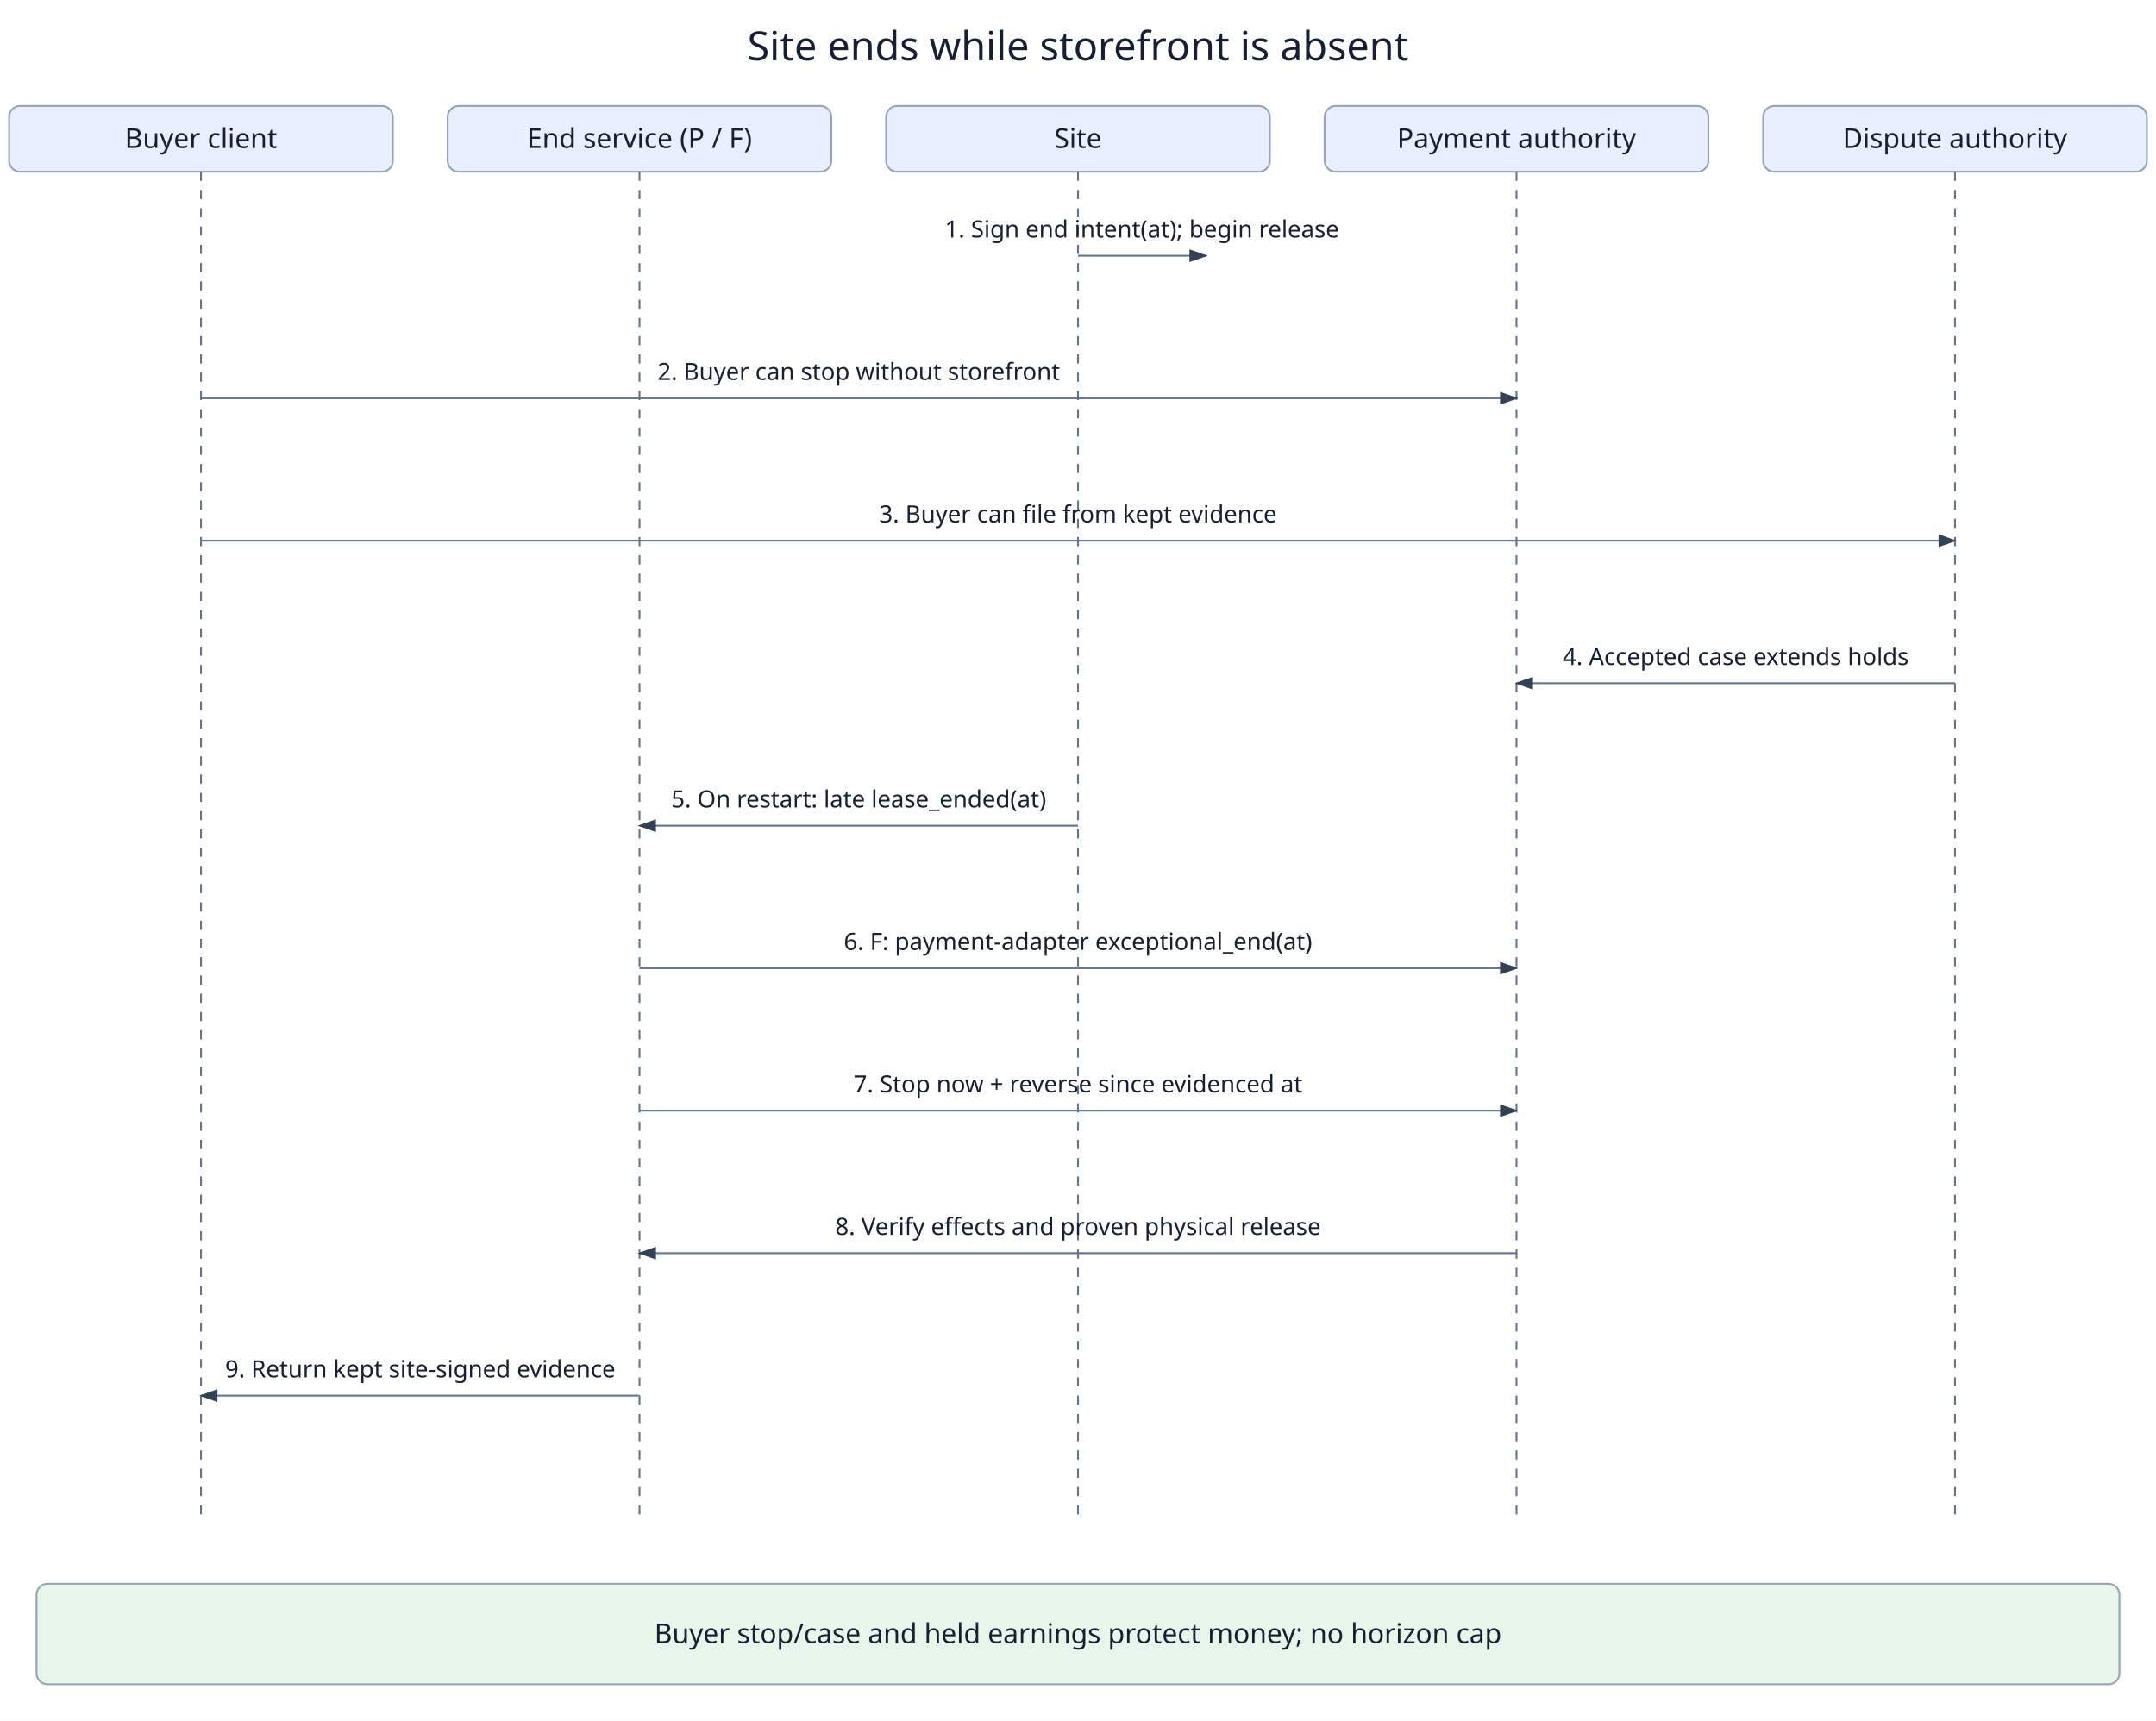
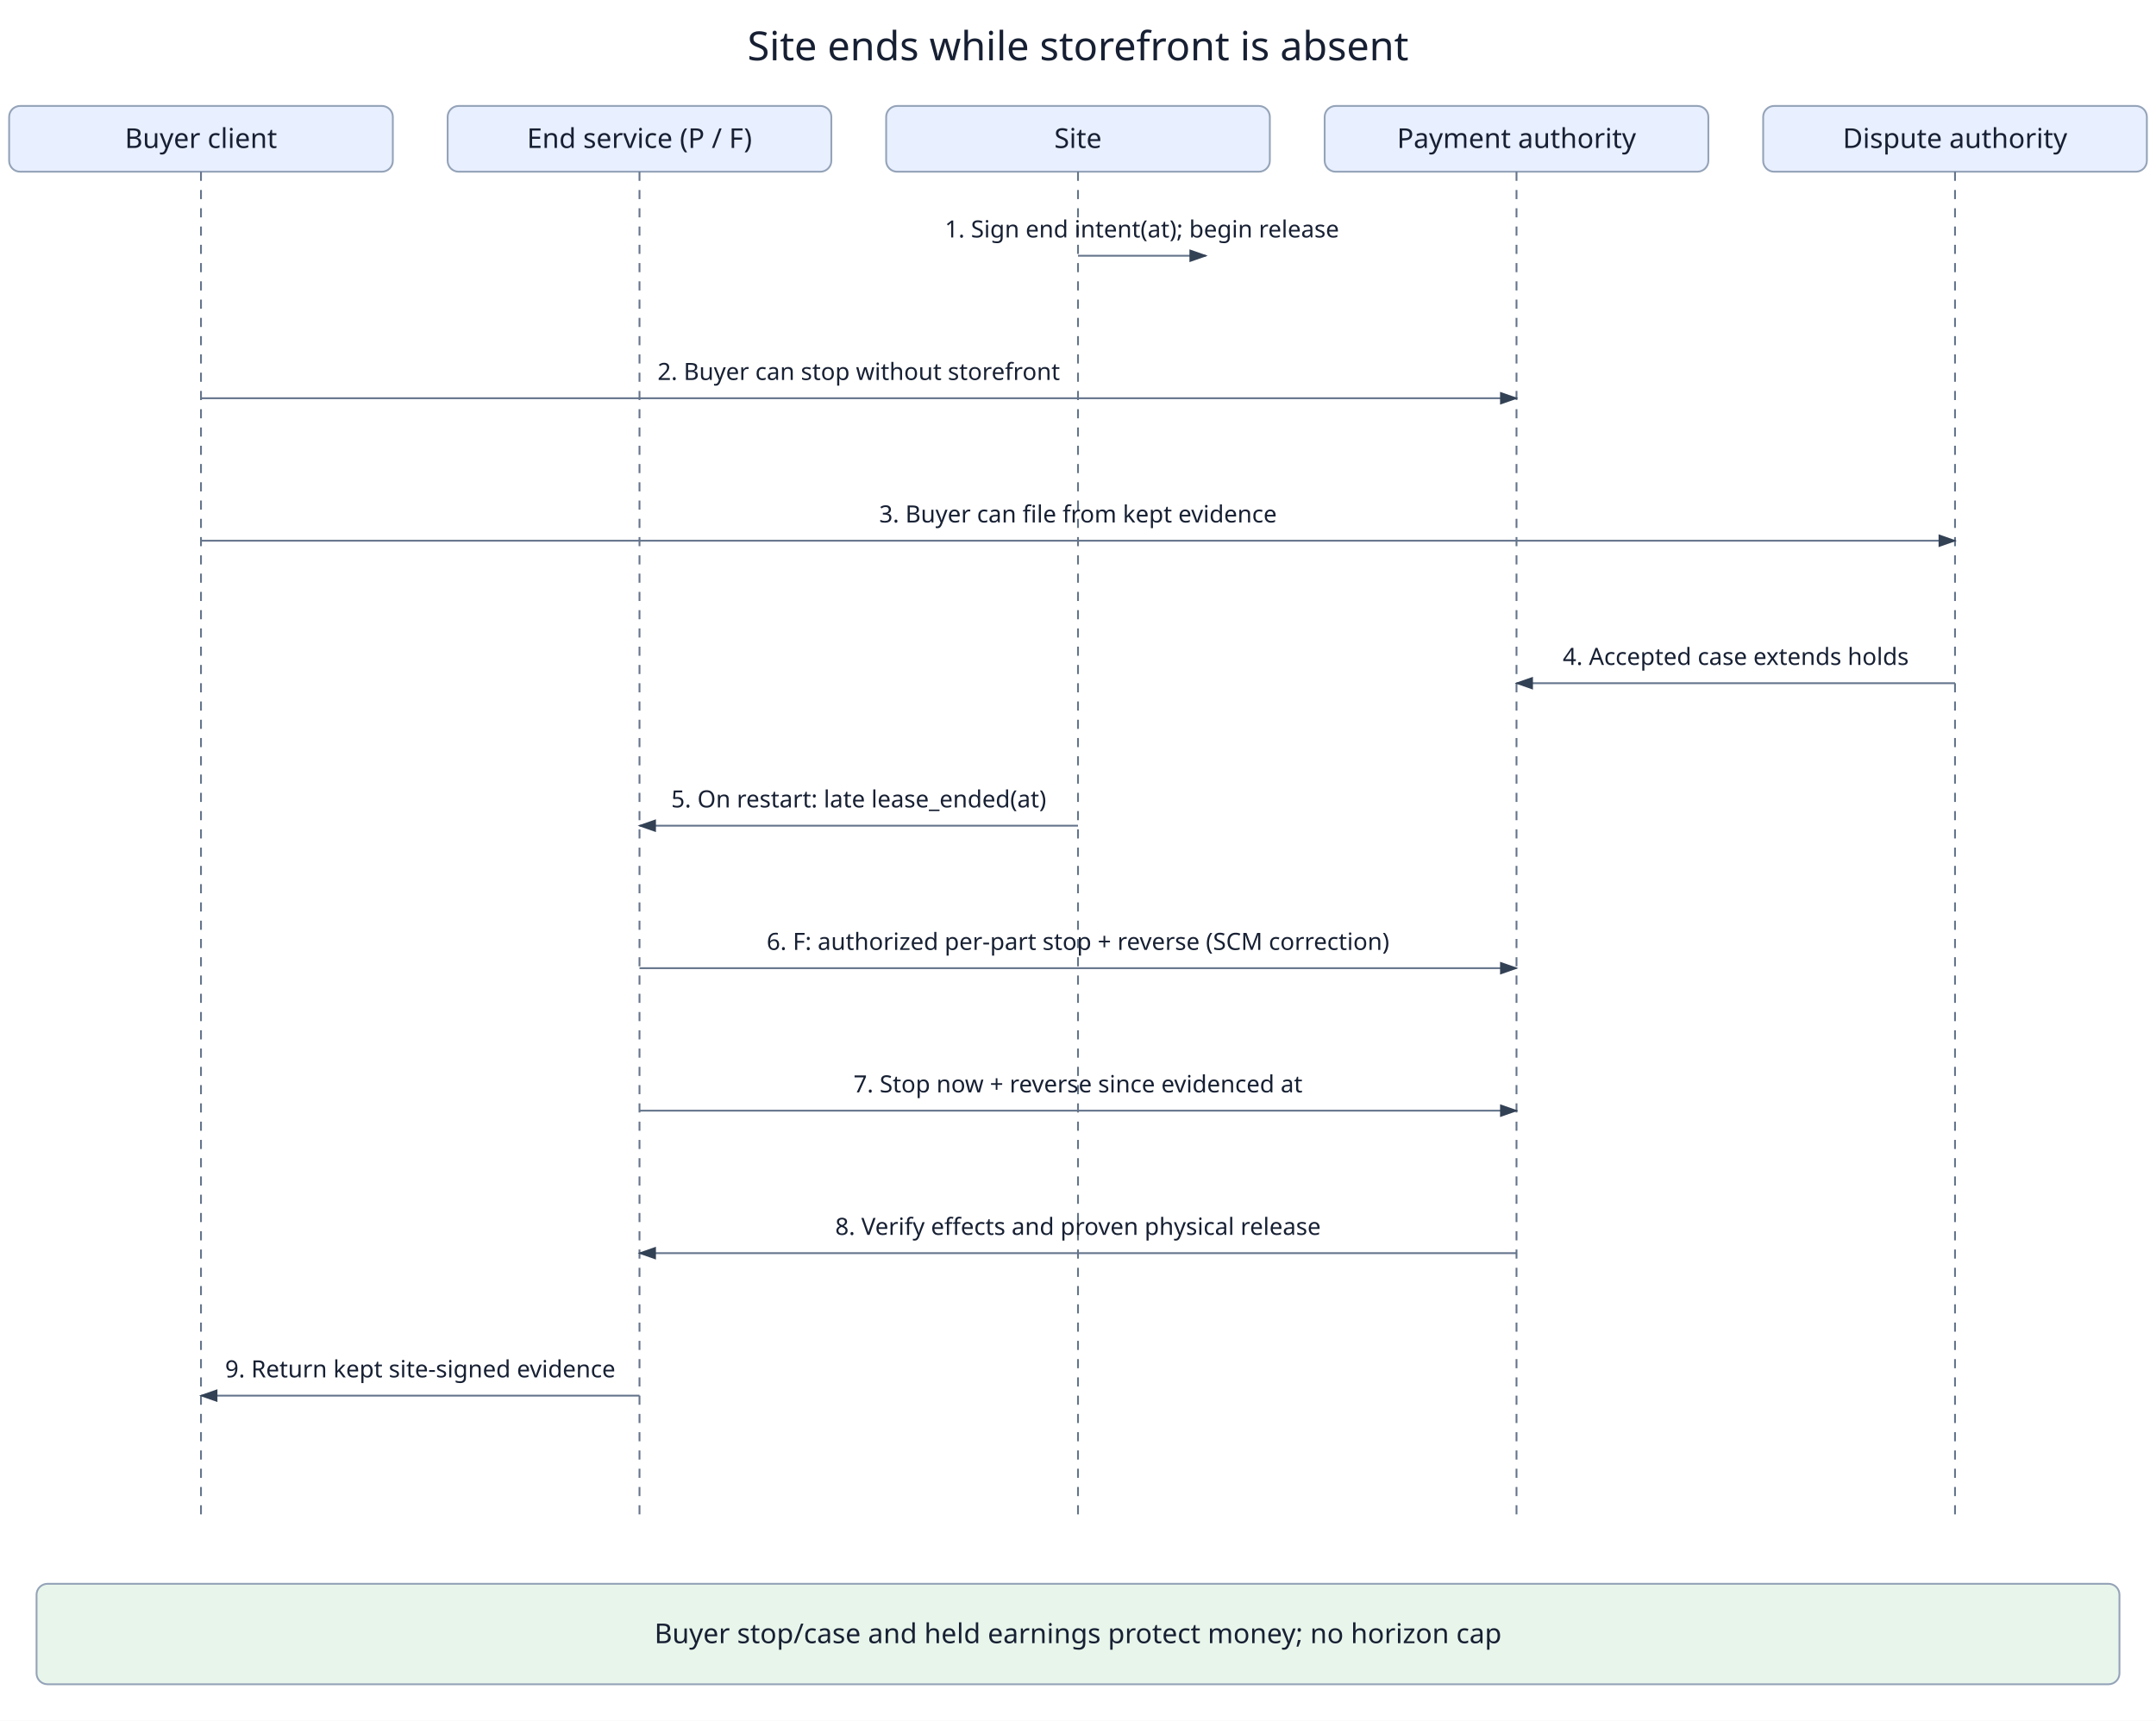
- <svg xmlns="http://www.w3.org/2000/svg" width="1180" height="942" viewBox="0 0 1180 942" content="&lt;mxfile host=&quot;app.diagrams.net&quot;&gt;&lt;diagram name=&quot;Site ends while storefront is absent&quot; id=&quot;02-site-withdraws-storefront-dead&quot;&gt;&lt;mxGraphModel pageWidth=&quot;1180&quot; pageHeight=&quot;942&quot;&gt;&lt;root&gt;&lt;mxCell id=&quot;0&quot; /&gt;&lt;mxCell id=&quot;1&quot; parent=&quot;0&quot; /&gt;&lt;mxCell id=&quot;title&quot; value=&quot;Site ends while storefront is absent&quot; style=&quot;text;fontSize=22;align=center;&quot; vertex=&quot;1&quot; parent=&quot;1&quot;&gt;&lt;mxGeometry x=&quot;20&quot; y=&quot;10&quot; width=&quot;1140&quot; height=&quot;36&quot; as=&quot;geometry&quot; /&gt;&lt;/mxCell&gt;&lt;mxCell id=&quot;head0&quot; value=&quot;Buyer client&quot; style=&quot;rounded=1;fillColor=#e8efff;fontSize=15;&quot; vertex=&quot;1&quot; parent=&quot;1&quot;&gt;&lt;mxGeometry x=&quot;5&quot; y=&quot;58&quot; width=&quot;210&quot; height=&quot;36&quot; as=&quot;geometry&quot; /&gt;&lt;/mxCell&gt;&lt;mxCell id=&quot;line0&quot; style=&quot;dashed=1;endArrow=none;strokeColor=#94a3b8;&quot; edge=&quot;1&quot; parent=&quot;1&quot;&gt;&lt;mxGeometry relative=&quot;1&quot; as=&quot;geometry&quot;&gt;&lt;mxPoint x=&quot;110&quot; y=&quot;94&quot; as=&quot;sourcePoint&quot; /&gt;&lt;mxPoint x=&quot;110&quot; y=&quot;832&quot; as=&quot;targetPoint&quot; /&gt;&lt;/mxGeometry&gt;&lt;/mxCell&gt;&lt;mxCell id=&quot;head1&quot; value=&quot;End service (P / F)&quot; style=&quot;rounded=1;fillColor=#e8efff;fontSize=15;&quot; vertex=&quot;1&quot; parent=&quot;1&quot;&gt;&lt;mxGeometry x=&quot;245&quot; y=&quot;58&quot; width=&quot;210&quot; height=&quot;36&quot; as=&quot;geometry&quot; /&gt;&lt;/mxCell&gt;&lt;mxCell id=&quot;line1&quot; style=&quot;dashed=1;endArrow=none;strokeColor=#94a3b8;&quot; edge=&quot;1&quot; parent=&quot;1&quot;&gt;&lt;mxGeometry relative=&quot;1&quot; as=&quot;geometry&quot;&gt;&lt;mxPoint x=&quot;350&quot; y=&quot;94&quot; as=&quot;sourcePoint&quot; /&gt;&lt;mxPoint x=&quot;350&quot; y=&quot;832&quot; as=&quot;targetPoint&quot; /&gt;&lt;/mxGeometry&gt;&lt;/mxCell&gt;&lt;mxCell id=&quot;head2&quot; value=&quot;Site&quot; style=&quot;rounded=1;fillColor=#e8efff;fontSize=15;&quot; vertex=&quot;1&quot; parent=&quot;1&quot;&gt;&lt;mxGeometry x=&quot;485&quot; y=&quot;58&quot; width=&quot;210&quot; height=&quot;36&quot; as=&quot;geometry&quot; /&gt;&lt;/mxCell&gt;&lt;mxCell id=&quot;line2&quot; style=&quot;dashed=1;endArrow=none;strokeColor=#94a3b8;&quot; edge=&quot;1&quot; parent=&quot;1&quot;&gt;&lt;mxGeometry relative=&quot;1&quot; as=&quot;geometry&quot;&gt;&lt;mxPoint x=&quot;590&quot; y=&quot;94&quot; as=&quot;sourcePoint&quot; /&gt;&lt;mxPoint x=&quot;590&quot; y=&quot;832&quot; as=&quot;targetPoint&quot; /&gt;&lt;/mxGeometry&gt;&lt;/mxCell&gt;&lt;mxCell id=&quot;head3&quot; value=&quot;Payment authority&quot; style=&quot;rounded=1;fillColor=#e8efff;fontSize=15;&quot; vertex=&quot;1&quot; parent=&quot;1&quot;&gt;&lt;mxGeometry x=&quot;725&quot; y=&quot;58&quot; width=&quot;210&quot; height=&quot;36&quot; as=&quot;geometry&quot; /&gt;&lt;/mxCell&gt;&lt;mxCell id=&quot;line3&quot; style=&quot;dashed=1;endArrow=none;strokeColor=#94a3b8;&quot; edge=&quot;1&quot; parent=&quot;1&quot;&gt;&lt;mxGeometry relative=&quot;1&quot; as=&quot;geometry&quot;&gt;&lt;mxPoint x=&quot;830&quot; y=&quot;94&quot; as=&quot;sourcePoint&quot; /&gt;&lt;mxPoint x=&quot;830&quot; y=&quot;832&quot; as=&quot;targetPoint&quot; /&gt;&lt;/mxGeometry&gt;&lt;/mxCell&gt;&lt;mxCell id=&quot;head4&quot; value=&quot;Dispute authority&quot; style=&quot;rounded=1;fillColor=#e8efff;fontSize=15;&quot; vertex=&quot;1&quot; parent=&quot;1&quot;&gt;&lt;mxGeometry x=&quot;965&quot; y=&quot;58&quot; width=&quot;210&quot; height=&quot;36&quot; as=&quot;geometry&quot; /&gt;&lt;/mxCell&gt;&lt;mxCell id=&quot;line4&quot; style=&quot;dashed=1;endArrow=none;strokeColor=#94a3b8;&quot; edge=&quot;1&quot; parent=&quot;1&quot;&gt;&lt;mxGeometry relative=&quot;1&quot; as=&quot;geometry&quot;&gt;&lt;mxPoint x=&quot;1070&quot; y=&quot;94&quot; as=&quot;sourcePoint&quot; /&gt;&lt;mxPoint x=&quot;1070&quot; y=&quot;832&quot; as=&quot;targetPoint&quot; /&gt;&lt;/mxGeometry&gt;&lt;/mxCell&gt;&lt;mxCell id=&quot;edge0&quot; value=&quot;1. Sign end intent(at); begin release&quot; style=&quot;endArrow=block;fontSize=13;labelBackgroundColor=#ffffff;&quot; edge=&quot;1&quot; parent=&quot;1&quot;&gt;&lt;mxGeometry relative=&quot;1&quot; as=&quot;geometry&quot;&gt;&lt;mxPoint x=&quot;590&quot; y=&quot;140&quot; as=&quot;sourcePoint&quot; /&gt;&lt;mxPoint x=&quot;660&quot; y=&quot;140&quot; as=&quot;targetPoint&quot; /&gt;&lt;/mxGeometry&gt;&lt;/mxCell&gt;&lt;mxCell id=&quot;edge1&quot; value=&quot;2. Buyer can stop without storefront&quot; style=&quot;endArrow=block;fontSize=13;labelBackgroundColor=#ffffff;&quot; edge=&quot;1&quot; parent=&quot;1&quot;&gt;&lt;mxGeometry relative=&quot;1&quot; as=&quot;geometry&quot;&gt;&lt;mxPoint x=&quot;110&quot; y=&quot;218&quot; as=&quot;sourcePoint&quot; /&gt;&lt;mxPoint x=&quot;830&quot; y=&quot;218&quot; as=&quot;targetPoint&quot; /&gt;&lt;/mxGeometry&gt;&lt;/mxCell&gt;&lt;mxCell id=&quot;edge2&quot; value=&quot;3. Buyer can file from kept evidence&quot; style=&quot;endArrow=block;fontSize=13;labelBackgroundColor=#ffffff;&quot; edge=&quot;1&quot; parent=&quot;1&quot;&gt;&lt;mxGeometry relative=&quot;1&quot; as=&quot;geometry&quot;&gt;&lt;mxPoint x=&quot;110&quot; y=&quot;296&quot; as=&quot;sourcePoint&quot; /&gt;&lt;mxPoint x=&quot;1070&quot; y=&quot;296&quot; as=&quot;targetPoint&quot; /&gt;&lt;/mxGeometry&gt;&lt;/mxCell&gt;&lt;mxCell id=&quot;edge3&quot; value=&quot;4. Accepted case extends holds&quot; style=&quot;endArrow=block;fontSize=13;labelBackgroundColor=#ffffff;&quot; edge=&quot;1&quot; parent=&quot;1&quot;&gt;&lt;mxGeometry relative=&quot;1&quot; as=&quot;geometry&quot;&gt;&lt;mxPoint x=&quot;1070&quot; y=&quot;374&quot; as=&quot;sourcePoint&quot; /&gt;&lt;mxPoint x=&quot;830&quot; y=&quot;374&quot; as=&quot;targetPoint&quot; /&gt;&lt;/mxGeometry&gt;&lt;/mxCell&gt;&lt;mxCell id=&quot;edge4&quot; value=&quot;5. On restart: late lease_ended(at)&quot; style=&quot;endArrow=block;fontSize=13;labelBackgroundColor=#ffffff;&quot; edge=&quot;1&quot; parent=&quot;1&quot;&gt;&lt;mxGeometry relative=&quot;1&quot; as=&quot;geometry&quot;&gt;&lt;mxPoint x=&quot;590&quot; y=&quot;452&quot; as=&quot;sourcePoint&quot; /&gt;&lt;mxPoint x=&quot;350&quot; y=&quot;452&quot; as=&quot;targetPoint&quot; /&gt;&lt;/mxGeometry&gt;&lt;/mxCell&gt;&lt;mxCell id=&quot;edge5&quot; value=&quot;6. F: payment-adapter exceptional_end(at)&quot; style=&quot;endArrow=block;fontSize=13;labelBackgroundColor=#ffffff;&quot; edge=&quot;1&quot; parent=&quot;1&quot;&gt;&lt;mxGeometry relative=&quot;1&quot; as=&quot;geometry&quot;&gt;&lt;mxPoint x=&quot;350&quot; y=&quot;530&quot; as=&quot;sourcePoint&quot; /&gt;&lt;mxPoint x=&quot;830&quot; y=&quot;530&quot; as=&quot;targetPoint&quot; /&gt;&lt;/mxGeometry&gt;&lt;/mxCell&gt;&lt;mxCell id=&quot;edge6&quot; value=&quot;7. Stop now + reverse since evidenced at&quot; style=&quot;endArrow=block;fontSize=13;labelBackgroundColor=#ffffff;&quot; edge=&quot;1&quot; parent=&quot;1&quot;&gt;&lt;mxGeometry relative=&quot;1&quot; as=&quot;geometry&quot;&gt;&lt;mxPoint x=&quot;350&quot; y=&quot;608&quot; as=&quot;sourcePoint&quot; /&gt;&lt;mxPoint x=&quot;830&quot; y=&quot;608&quot; as=&quot;targetPoint&quot; /&gt;&lt;/mxGeometry&gt;&lt;/mxCell&gt;&lt;mxCell id=&quot;edge7&quot; value=&quot;8. Verify effects and proven physical release&quot; style=&quot;endArrow=block;fontSize=13;labelBackgroundColor=#ffffff;&quot; edge=&quot;1&quot; parent=&quot;1&quot;&gt;&lt;mxGeometry relative=&quot;1&quot; as=&quot;geometry&quot;&gt;&lt;mxPoint x=&quot;830&quot; y=&quot;686&quot; as=&quot;sourcePoint&quot; /&gt;&lt;mxPoint x=&quot;350&quot; y=&quot;686&quot; as=&quot;targetPoint&quot; /&gt;&lt;/mxGeometry&gt;&lt;/mxCell&gt;&lt;mxCell id=&quot;edge8&quot; value=&quot;9. Return kept site-signed evidence&quot; style=&quot;endArrow=block;fontSize=13;labelBackgroundColor=#ffffff;&quot; edge=&quot;1&quot; parent=&quot;1&quot;&gt;&lt;mxGeometry relative=&quot;1&quot; as=&quot;geometry&quot;&gt;&lt;mxPoint x=&quot;350&quot; y=&quot;764&quot; as=&quot;sourcePoint&quot; /&gt;&lt;mxPoint x=&quot;110&quot; y=&quot;764&quot; as=&quot;targetPoint&quot; /&gt;&lt;/mxGeometry&gt;&lt;/mxCell&gt;&lt;mxCell id=&quot;outcome&quot; value=&quot;Buyer stop/case and held earnings protect money; no horizon cap&quot; style=&quot;rounded=1;fillColor=#e8f5eb;fontSize=15;&quot; vertex=&quot;1&quot; parent=&quot;1&quot;&gt;&lt;mxGeometry x=&quot;20&quot; y=&quot;867&quot; width=&quot;1140&quot; height=&quot;55&quot; as=&quot;geometry&quot; /&gt;&lt;/mxCell&gt;&lt;/root&gt;&lt;/mxGraphModel&gt;&lt;/diagram&gt;&lt;/mxfile&gt;">
+ <svg xmlns="http://www.w3.org/2000/svg" width="1180" height="942" viewBox="0 0 1180 942" content="&lt;mxfile host=&quot;app.diagrams.net&quot;&gt;&lt;diagram name=&quot;Site ends while storefront is absent&quot; id=&quot;02-site-withdraws-storefront-dead&quot;&gt;&lt;mxGraphModel pageWidth=&quot;1180&quot; pageHeight=&quot;942&quot;&gt;&lt;root&gt;&lt;mxCell id=&quot;0&quot; /&gt;&lt;mxCell id=&quot;1&quot; parent=&quot;0&quot; /&gt;&lt;mxCell id=&quot;title&quot; value=&quot;Site ends while storefront is absent&quot; style=&quot;text;fontSize=22;align=center;&quot; vertex=&quot;1&quot; parent=&quot;1&quot;&gt;&lt;mxGeometry x=&quot;20&quot; y=&quot;10&quot; width=&quot;1140&quot; height=&quot;36&quot; as=&quot;geometry&quot; /&gt;&lt;/mxCell&gt;&lt;mxCell id=&quot;head0&quot; value=&quot;Buyer client&quot; style=&quot;rounded=1;fillColor=#e8efff;fontSize=15;&quot; vertex=&quot;1&quot; parent=&quot;1&quot;&gt;&lt;mxGeometry x=&quot;5&quot; y=&quot;58&quot; width=&quot;210&quot; height=&quot;36&quot; as=&quot;geometry&quot; /&gt;&lt;/mxCell&gt;&lt;mxCell id=&quot;line0&quot; style=&quot;dashed=1;endArrow=none;strokeColor=#94a3b8;&quot; edge=&quot;1&quot; parent=&quot;1&quot;&gt;&lt;mxGeometry relative=&quot;1&quot; as=&quot;geometry&quot;&gt;&lt;mxPoint x=&quot;110&quot; y=&quot;94&quot; as=&quot;sourcePoint&quot; /&gt;&lt;mxPoint x=&quot;110&quot; y=&quot;832&quot; as=&quot;targetPoint&quot; /&gt;&lt;/mxGeometry&gt;&lt;/mxCell&gt;&lt;mxCell id=&quot;head1&quot; value=&quot;End service (P / F)&quot; style=&quot;rounded=1;fillColor=#e8efff;fontSize=15;&quot; vertex=&quot;1&quot; parent=&quot;1&quot;&gt;&lt;mxGeometry x=&quot;245&quot; y=&quot;58&quot; width=&quot;210&quot; height=&quot;36&quot; as=&quot;geometry&quot; /&gt;&lt;/mxCell&gt;&lt;mxCell id=&quot;line1&quot; style=&quot;dashed=1;endArrow=none;strokeColor=#94a3b8;&quot; edge=&quot;1&quot; parent=&quot;1&quot;&gt;&lt;mxGeometry relative=&quot;1&quot; as=&quot;geometry&quot;&gt;&lt;mxPoint x=&quot;350&quot; y=&quot;94&quot; as=&quot;sourcePoint&quot; /&gt;&lt;mxPoint x=&quot;350&quot; y=&quot;832&quot; as=&quot;targetPoint&quot; /&gt;&lt;/mxGeometry&gt;&lt;/mxCell&gt;&lt;mxCell id=&quot;head2&quot; value=&quot;Site&quot; style=&quot;rounded=1;fillColor=#e8efff;fontSize=15;&quot; vertex=&quot;1&quot; parent=&quot;1&quot;&gt;&lt;mxGeometry x=&quot;485&quot; y=&quot;58&quot; width=&quot;210&quot; height=&quot;36&quot; as=&quot;geometry&quot; /&gt;&lt;/mxCell&gt;&lt;mxCell id=&quot;line2&quot; style=&quot;dashed=1;endArrow=none;strokeColor=#94a3b8;&quot; edge=&quot;1&quot; parent=&quot;1&quot;&gt;&lt;mxGeometry relative=&quot;1&quot; as=&quot;geometry&quot;&gt;&lt;mxPoint x=&quot;590&quot; y=&quot;94&quot; as=&quot;sourcePoint&quot; /&gt;&lt;mxPoint x=&quot;590&quot; y=&quot;832&quot; as=&quot;targetPoint&quot; /&gt;&lt;/mxGeometry&gt;&lt;/mxCell&gt;&lt;mxCell id=&quot;head3&quot; value=&quot;Payment authority&quot; style=&quot;rounded=1;fillColor=#e8efff;fontSize=15;&quot; vertex=&quot;1&quot; parent=&quot;1&quot;&gt;&lt;mxGeometry x=&quot;725&quot; y=&quot;58&quot; width=&quot;210&quot; height=&quot;36&quot; as=&quot;geometry&quot; /&gt;&lt;/mxCell&gt;&lt;mxCell id=&quot;line3&quot; style=&quot;dashed=1;endArrow=none;strokeColor=#94a3b8;&quot; edge=&quot;1&quot; parent=&quot;1&quot;&gt;&lt;mxGeometry relative=&quot;1&quot; as=&quot;geometry&quot;&gt;&lt;mxPoint x=&quot;830&quot; y=&quot;94&quot; as=&quot;sourcePoint&quot; /&gt;&lt;mxPoint x=&quot;830&quot; y=&quot;832&quot; as=&quot;targetPoint&quot; /&gt;&lt;/mxGeometry&gt;&lt;/mxCell&gt;&lt;mxCell id=&quot;head4&quot; value=&quot;Dispute authority&quot; style=&quot;rounded=1;fillColor=#e8efff;fontSize=15;&quot; vertex=&quot;1&quot; parent=&quot;1&quot;&gt;&lt;mxGeometry x=&quot;965&quot; y=&quot;58&quot; width=&quot;210&quot; height=&quot;36&quot; as=&quot;geometry&quot; /&gt;&lt;/mxCell&gt;&lt;mxCell id=&quot;line4&quot; style=&quot;dashed=1;endArrow=none;strokeColor=#94a3b8;&quot; edge=&quot;1&quot; parent=&quot;1&quot;&gt;&lt;mxGeometry relative=&quot;1&quot; as=&quot;geometry&quot;&gt;&lt;mxPoint x=&quot;1070&quot; y=&quot;94&quot; as=&quot;sourcePoint&quot; /&gt;&lt;mxPoint x=&quot;1070&quot; y=&quot;832&quot; as=&quot;targetPoint&quot; /&gt;&lt;/mxGeometry&gt;&lt;/mxCell&gt;&lt;mxCell id=&quot;edge0&quot; value=&quot;1. Sign end intent(at); begin release&quot; style=&quot;endArrow=block;fontSize=13;labelBackgroundColor=#ffffff;&quot; edge=&quot;1&quot; parent=&quot;1&quot;&gt;&lt;mxGeometry relative=&quot;1&quot; as=&quot;geometry&quot;&gt;&lt;mxPoint x=&quot;590&quot; y=&quot;140&quot; as=&quot;sourcePoint&quot; /&gt;&lt;mxPoint x=&quot;660&quot; y=&quot;140&quot; as=&quot;targetPoint&quot; /&gt;&lt;/mxGeometry&gt;&lt;/mxCell&gt;&lt;mxCell id=&quot;edge1&quot; value=&quot;2. Buyer can stop without storefront&quot; style=&quot;endArrow=block;fontSize=13;labelBackgroundColor=#ffffff;&quot; edge=&quot;1&quot; parent=&quot;1&quot;&gt;&lt;mxGeometry relative=&quot;1&quot; as=&quot;geometry&quot;&gt;&lt;mxPoint x=&quot;110&quot; y=&quot;218&quot; as=&quot;sourcePoint&quot; /&gt;&lt;mxPoint x=&quot;830&quot; y=&quot;218&quot; as=&quot;targetPoint&quot; /&gt;&lt;/mxGeometry&gt;&lt;/mxCell&gt;&lt;mxCell id=&quot;edge2&quot; value=&quot;3. Buyer can file from kept evidence&quot; style=&quot;endArrow=block;fontSize=13;labelBackgroundColor=#ffffff;&quot; edge=&quot;1&quot; parent=&quot;1&quot;&gt;&lt;mxGeometry relative=&quot;1&quot; as=&quot;geometry&quot;&gt;&lt;mxPoint x=&quot;110&quot; y=&quot;296&quot; as=&quot;sourcePoint&quot; /&gt;&lt;mxPoint x=&quot;1070&quot; y=&quot;296&quot; as=&quot;targetPoint&quot; /&gt;&lt;/mxGeometry&gt;&lt;/mxCell&gt;&lt;mxCell id=&quot;edge3&quot; value=&quot;4. Accepted case extends holds&quot; style=&quot;endArrow=block;fontSize=13;labelBackgroundColor=#ffffff;&quot; edge=&quot;1&quot; parent=&quot;1&quot;&gt;&lt;mxGeometry relative=&quot;1&quot; as=&quot;geometry&quot;&gt;&lt;mxPoint x=&quot;1070&quot; y=&quot;374&quot; as=&quot;sourcePoint&quot; /&gt;&lt;mxPoint x=&quot;830&quot; y=&quot;374&quot; as=&quot;targetPoint&quot; /&gt;&lt;/mxGeometry&gt;&lt;/mxCell&gt;&lt;mxCell id=&quot;edge4&quot; value=&quot;5. On restart: late lease_ended(at)&quot; style=&quot;endArrow=block;fontSize=13;labelBackgroundColor=#ffffff;&quot; edge=&quot;1&quot; parent=&quot;1&quot;&gt;&lt;mxGeometry relative=&quot;1&quot; as=&quot;geometry&quot;&gt;&lt;mxPoint x=&quot;590&quot; y=&quot;452&quot; as=&quot;sourcePoint&quot; /&gt;&lt;mxPoint x=&quot;350&quot; y=&quot;452&quot; as=&quot;targetPoint&quot; /&gt;&lt;/mxGeometry&gt;&lt;/mxCell&gt;&lt;mxCell id=&quot;edge5&quot; value=&quot;6. F: authorized per-part stop + reverse (SCM correction)&quot; style=&quot;endArrow=block;fontSize=13;labelBackgroundColor=#ffffff;&quot; edge=&quot;1&quot; parent=&quot;1&quot;&gt;&lt;mxGeometry relative=&quot;1&quot; as=&quot;geometry&quot;&gt;&lt;mxPoint x=&quot;350&quot; y=&quot;530&quot; as=&quot;sourcePoint&quot; /&gt;&lt;mxPoint x=&quot;830&quot; y=&quot;530&quot; as=&quot;targetPoint&quot; /&gt;&lt;/mxGeometry&gt;&lt;/mxCell&gt;&lt;mxCell id=&quot;edge6&quot; value=&quot;7. Stop now + reverse since evidenced at&quot; style=&quot;endArrow=block;fontSize=13;labelBackgroundColor=#ffffff;&quot; edge=&quot;1&quot; parent=&quot;1&quot;&gt;&lt;mxGeometry relative=&quot;1&quot; as=&quot;geometry&quot;&gt;&lt;mxPoint x=&quot;350&quot; y=&quot;608&quot; as=&quot;sourcePoint&quot; /&gt;&lt;mxPoint x=&quot;830&quot; y=&quot;608&quot; as=&quot;targetPoint&quot; /&gt;&lt;/mxGeometry&gt;&lt;/mxCell&gt;&lt;mxCell id=&quot;edge7&quot; value=&quot;8. Verify effects and proven physical release&quot; style=&quot;endArrow=block;fontSize=13;labelBackgroundColor=#ffffff;&quot; edge=&quot;1&quot; parent=&quot;1&quot;&gt;&lt;mxGeometry relative=&quot;1&quot; as=&quot;geometry&quot;&gt;&lt;mxPoint x=&quot;830&quot; y=&quot;686&quot; as=&quot;sourcePoint&quot; /&gt;&lt;mxPoint x=&quot;350&quot; y=&quot;686&quot; as=&quot;targetPoint&quot; /&gt;&lt;/mxGeometry&gt;&lt;/mxCell&gt;&lt;mxCell id=&quot;edge8&quot; value=&quot;9. Return kept site-signed evidence&quot; style=&quot;endArrow=block;fontSize=13;labelBackgroundColor=#ffffff;&quot; edge=&quot;1&quot; parent=&quot;1&quot;&gt;&lt;mxGeometry relative=&quot;1&quot; as=&quot;geometry&quot;&gt;&lt;mxPoint x=&quot;350&quot; y=&quot;764&quot; as=&quot;sourcePoint&quot; /&gt;&lt;mxPoint x=&quot;110&quot; y=&quot;764&quot; as=&quot;targetPoint&quot; /&gt;&lt;/mxGeometry&gt;&lt;/mxCell&gt;&lt;mxCell id=&quot;outcome&quot; value=&quot;Buyer stop/case and held earnings protect money; no horizon cap&quot; style=&quot;rounded=1;fillColor=#e8f5eb;fontSize=15;&quot; vertex=&quot;1&quot; parent=&quot;1&quot;&gt;&lt;mxGeometry x=&quot;20&quot; y=&quot;867&quot; width=&quot;1140&quot; height=&quot;55&quot; as=&quot;geometry&quot; /&gt;&lt;/mxCell&gt;&lt;/root&gt;&lt;/mxGraphModel&gt;&lt;/diagram&gt;&lt;/mxfile&gt;">
  <defs>
    <marker id="arrow" markerWidth="10" markerHeight="7" refX="9" refY="3.5" orient="auto">
      <polygon points="0 0, 10 3.5, 0 7" fill="#334155" />
    </marker>
  </defs>
  <rect width="100%" height="100%" fill="white" />
  <text x="590.0" y="33.0" text-anchor="middle" font-family="sans-serif" font-size="22" fill="#172033">Site ends while storefront is absent</text>
  <rect x="5.0" y="58.0" width="210.0" height="36.0" rx="6" fill="#e8efff" stroke="#94a3b8" />
  <text x="110.0" y="81.0" text-anchor="middle" font-family="sans-serif" font-size="15" fill="#172033">Buyer client</text>
  <line x1="110" y1="94" x2="110" y2="832" stroke="#64748b" stroke-dasharray="5 5" />
  <rect x="245.0" y="58.0" width="210.0" height="36.0" rx="6" fill="#e8efff" stroke="#94a3b8" />
  <text x="350.0" y="81.0" text-anchor="middle" font-family="sans-serif" font-size="15" fill="#172033">End service (P / F)</text>
  <line x1="350" y1="94" x2="350" y2="832" stroke="#64748b" stroke-dasharray="5 5" />
  <rect x="485.0" y="58.0" width="210.0" height="36.0" rx="6" fill="#e8efff" stroke="#94a3b8" />
  <text x="590.0" y="81.0" text-anchor="middle" font-family="sans-serif" font-size="15" fill="#172033">Site</text>
  <line x1="590" y1="94" x2="590" y2="832" stroke="#64748b" stroke-dasharray="5 5" />
  <rect x="725.0" y="58.0" width="210.0" height="36.0" rx="6" fill="#e8efff" stroke="#94a3b8" />
  <text x="830.0" y="81.0" text-anchor="middle" font-family="sans-serif" font-size="15" fill="#172033">Payment authority</text>
  <line x1="830" y1="94" x2="830" y2="832" stroke="#64748b" stroke-dasharray="5 5" />
  <rect x="965.0" y="58.0" width="210.0" height="36.0" rx="6" fill="#e8efff" stroke="#94a3b8" />
  <text x="1070.0" y="81.0" text-anchor="middle" font-family="sans-serif" font-size="15" fill="#172033">Dispute authority</text>
  <line x1="1070" y1="94" x2="1070" y2="832" stroke="#64748b" stroke-dasharray="5 5" />
  <line x1="590" y1="140" x2="660" y2="140" stroke="#64748b" marker-end="url(#arrow)" />
  <text x="625.0" y="130.0" text-anchor="middle" font-family="sans-serif" font-size="13" fill="#172033">1. Sign end intent(at); begin release</text>
  <line x1="110" y1="218" x2="830" y2="218" stroke="#64748b" marker-end="url(#arrow)" />
  <text x="470.0" y="208.0" text-anchor="middle" font-family="sans-serif" font-size="13" fill="#172033">2. Buyer can stop without storefront</text>
  <line x1="110" y1="296" x2="1070" y2="296" stroke="#64748b" marker-end="url(#arrow)" />
  <text x="590.0" y="286.0" text-anchor="middle" font-family="sans-serif" font-size="13" fill="#172033">3. Buyer can file from kept evidence</text>
  <line x1="1070" y1="374" x2="830" y2="374" stroke="#64748b" marker-end="url(#arrow)" />
  <text x="950.0" y="364.0" text-anchor="middle" font-family="sans-serif" font-size="13" fill="#172033">4. Accepted case extends holds</text>
  <line x1="590" y1="452" x2="350" y2="452" stroke="#64748b" marker-end="url(#arrow)" />
  <text x="470.0" y="442.0" text-anchor="middle" font-family="sans-serif" font-size="13" fill="#172033">5. On restart: late lease_ended(at)</text>
  <line x1="350" y1="530" x2="830" y2="530" stroke="#64748b" marker-end="url(#arrow)" />
-   <text x="590.0" y="520.0" text-anchor="middle" font-family="sans-serif" font-size="13" fill="#172033">6. F: payment-adapter exceptional_end(at)</text>
+   <text x="590.0" y="520.0" text-anchor="middle" font-family="sans-serif" font-size="13" fill="#172033">6. F: authorized per-part stop + reverse (SCM correction)</text>
  <line x1="350" y1="608" x2="830" y2="608" stroke="#64748b" marker-end="url(#arrow)" />
  <text x="590.0" y="598.0" text-anchor="middle" font-family="sans-serif" font-size="13" fill="#172033">7. Stop now + reverse since evidenced at</text>
  <line x1="830" y1="686" x2="350" y2="686" stroke="#64748b" marker-end="url(#arrow)" />
  <text x="590.0" y="676.0" text-anchor="middle" font-family="sans-serif" font-size="13" fill="#172033">8. Verify effects and proven physical release</text>
  <line x1="350" y1="764" x2="110" y2="764" stroke="#64748b" marker-end="url(#arrow)" />
  <text x="230.0" y="754.0" text-anchor="middle" font-family="sans-serif" font-size="13" fill="#172033">9. Return kept site-signed evidence</text>
  <rect x="20.0" y="867.0" width="1140.0" height="55.0" rx="6" fill="#e8f5eb" stroke="#94a3b8" />
  <text x="590.0" y="899.5" text-anchor="middle" font-family="sans-serif" font-size="15" fill="#172033">Buyer stop/case and held earnings protect money; no horizon cap</text>
</svg>
